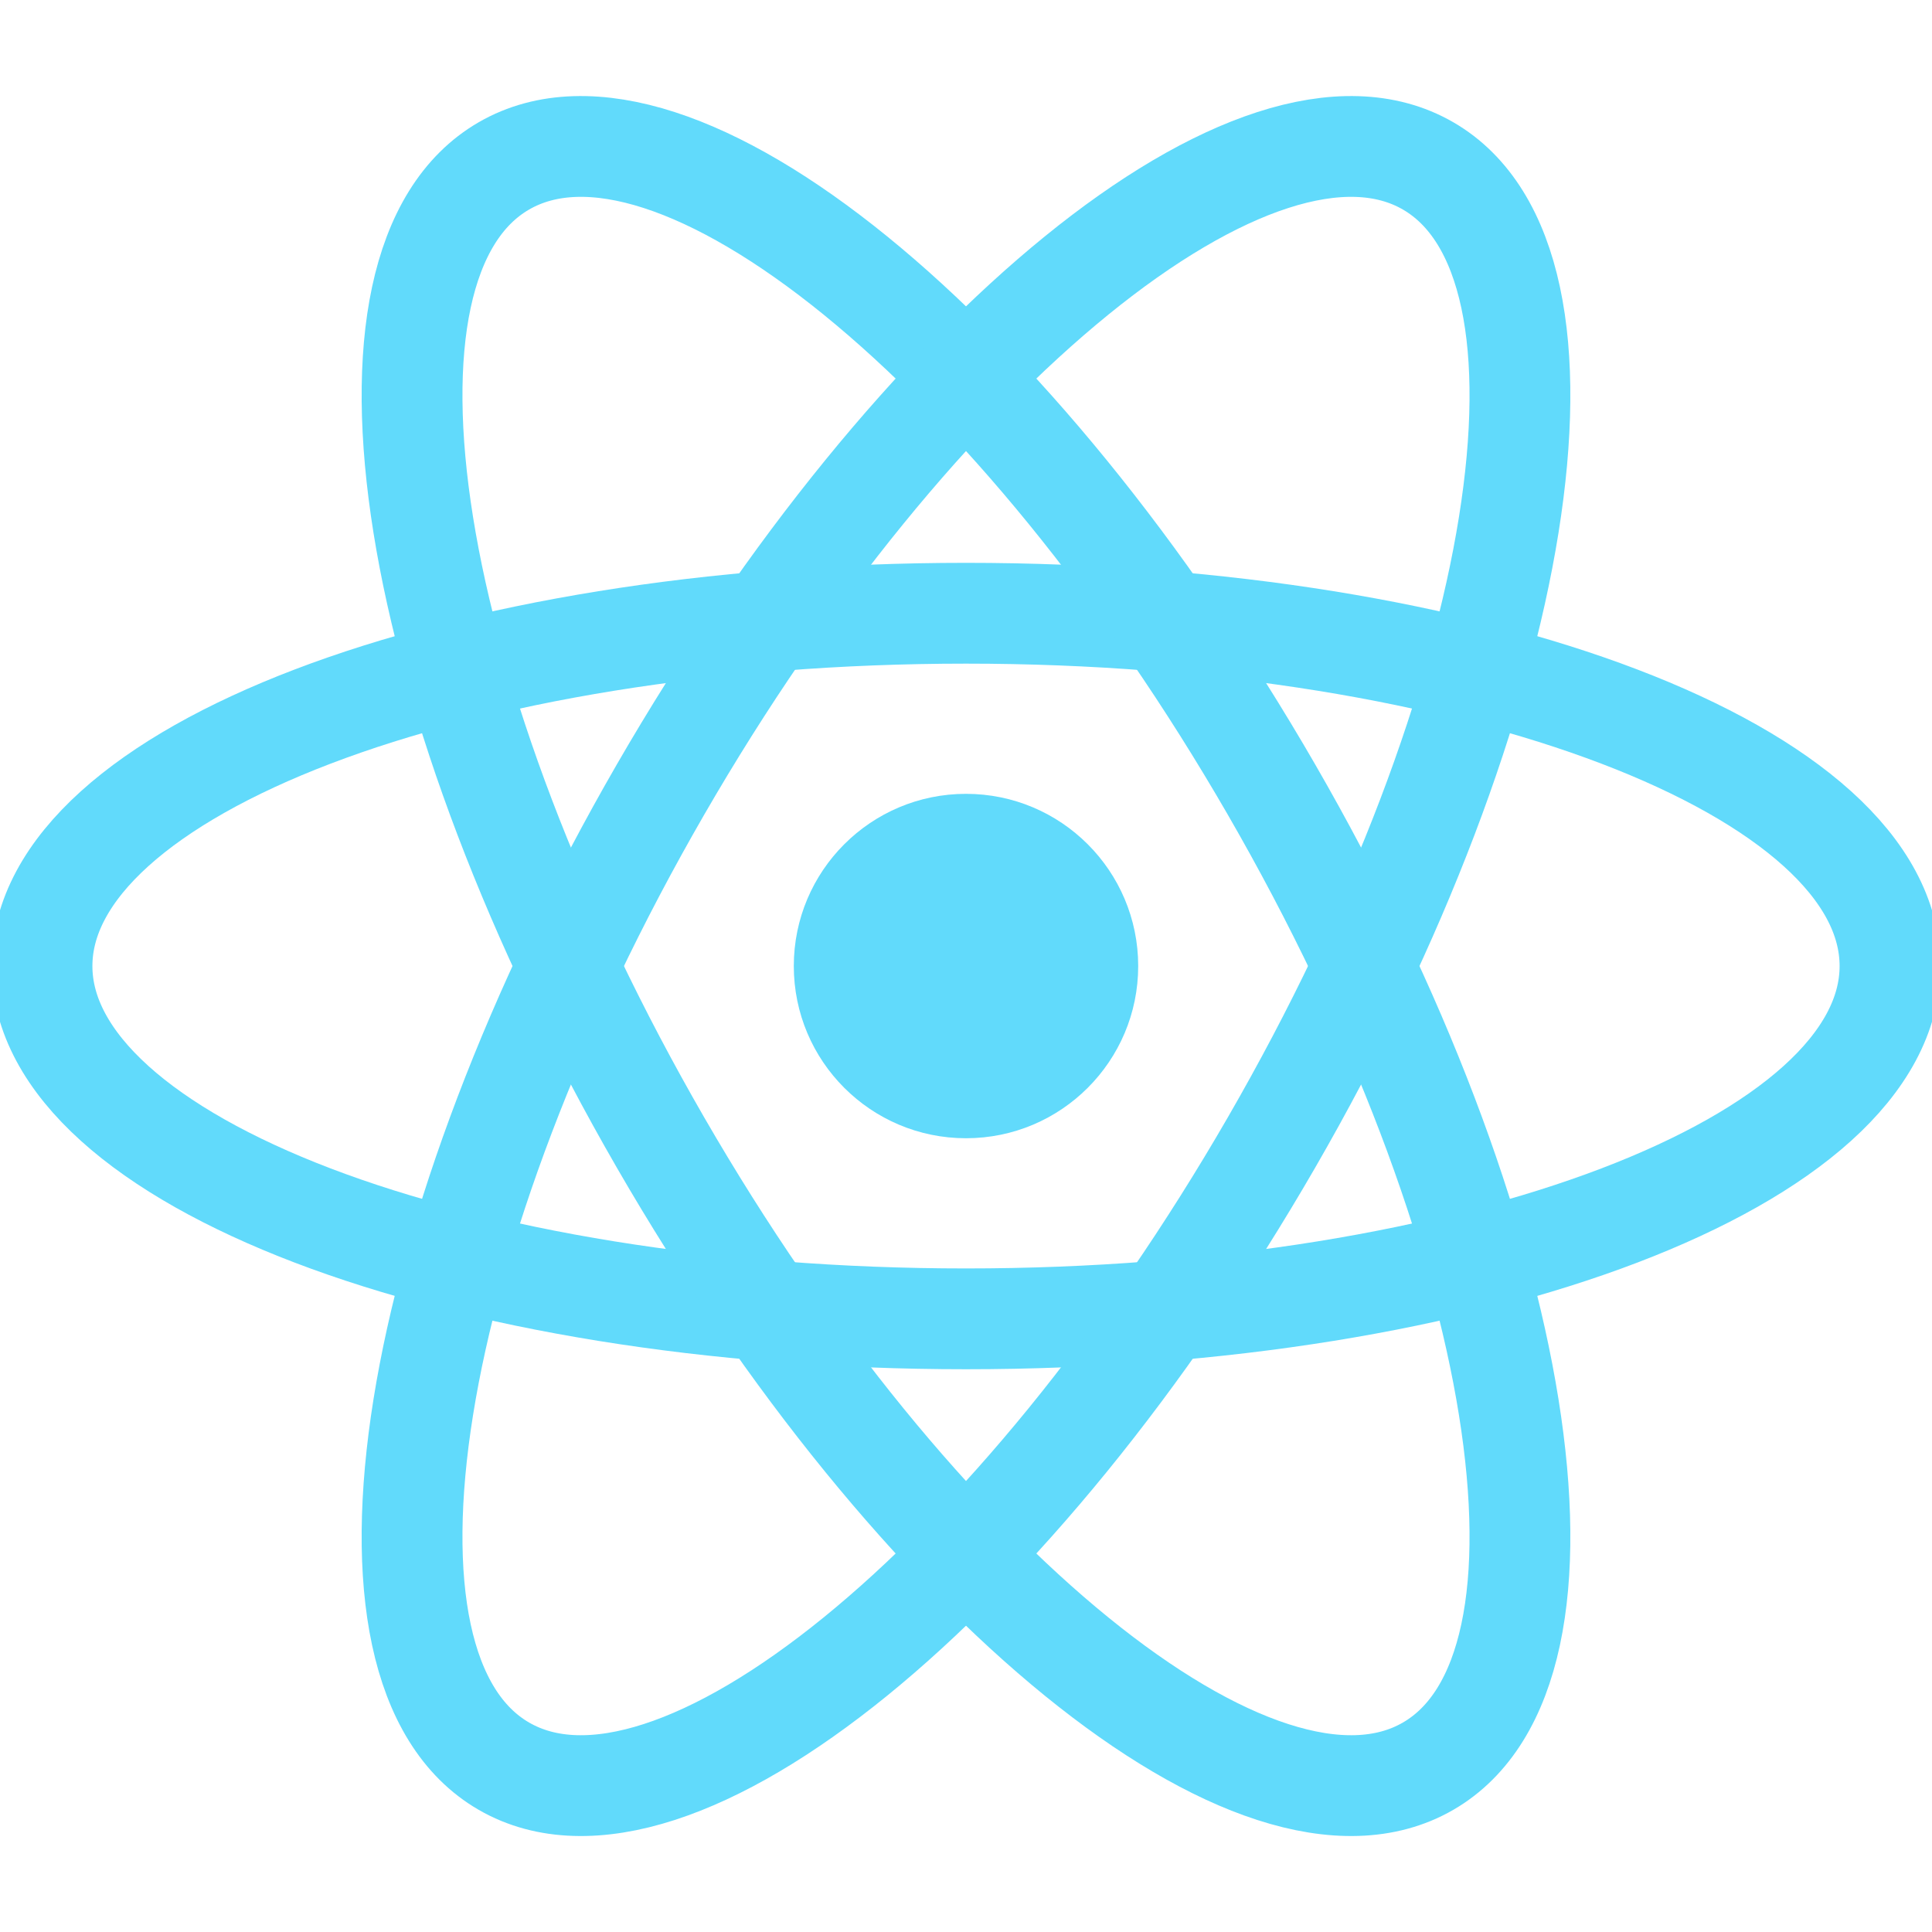
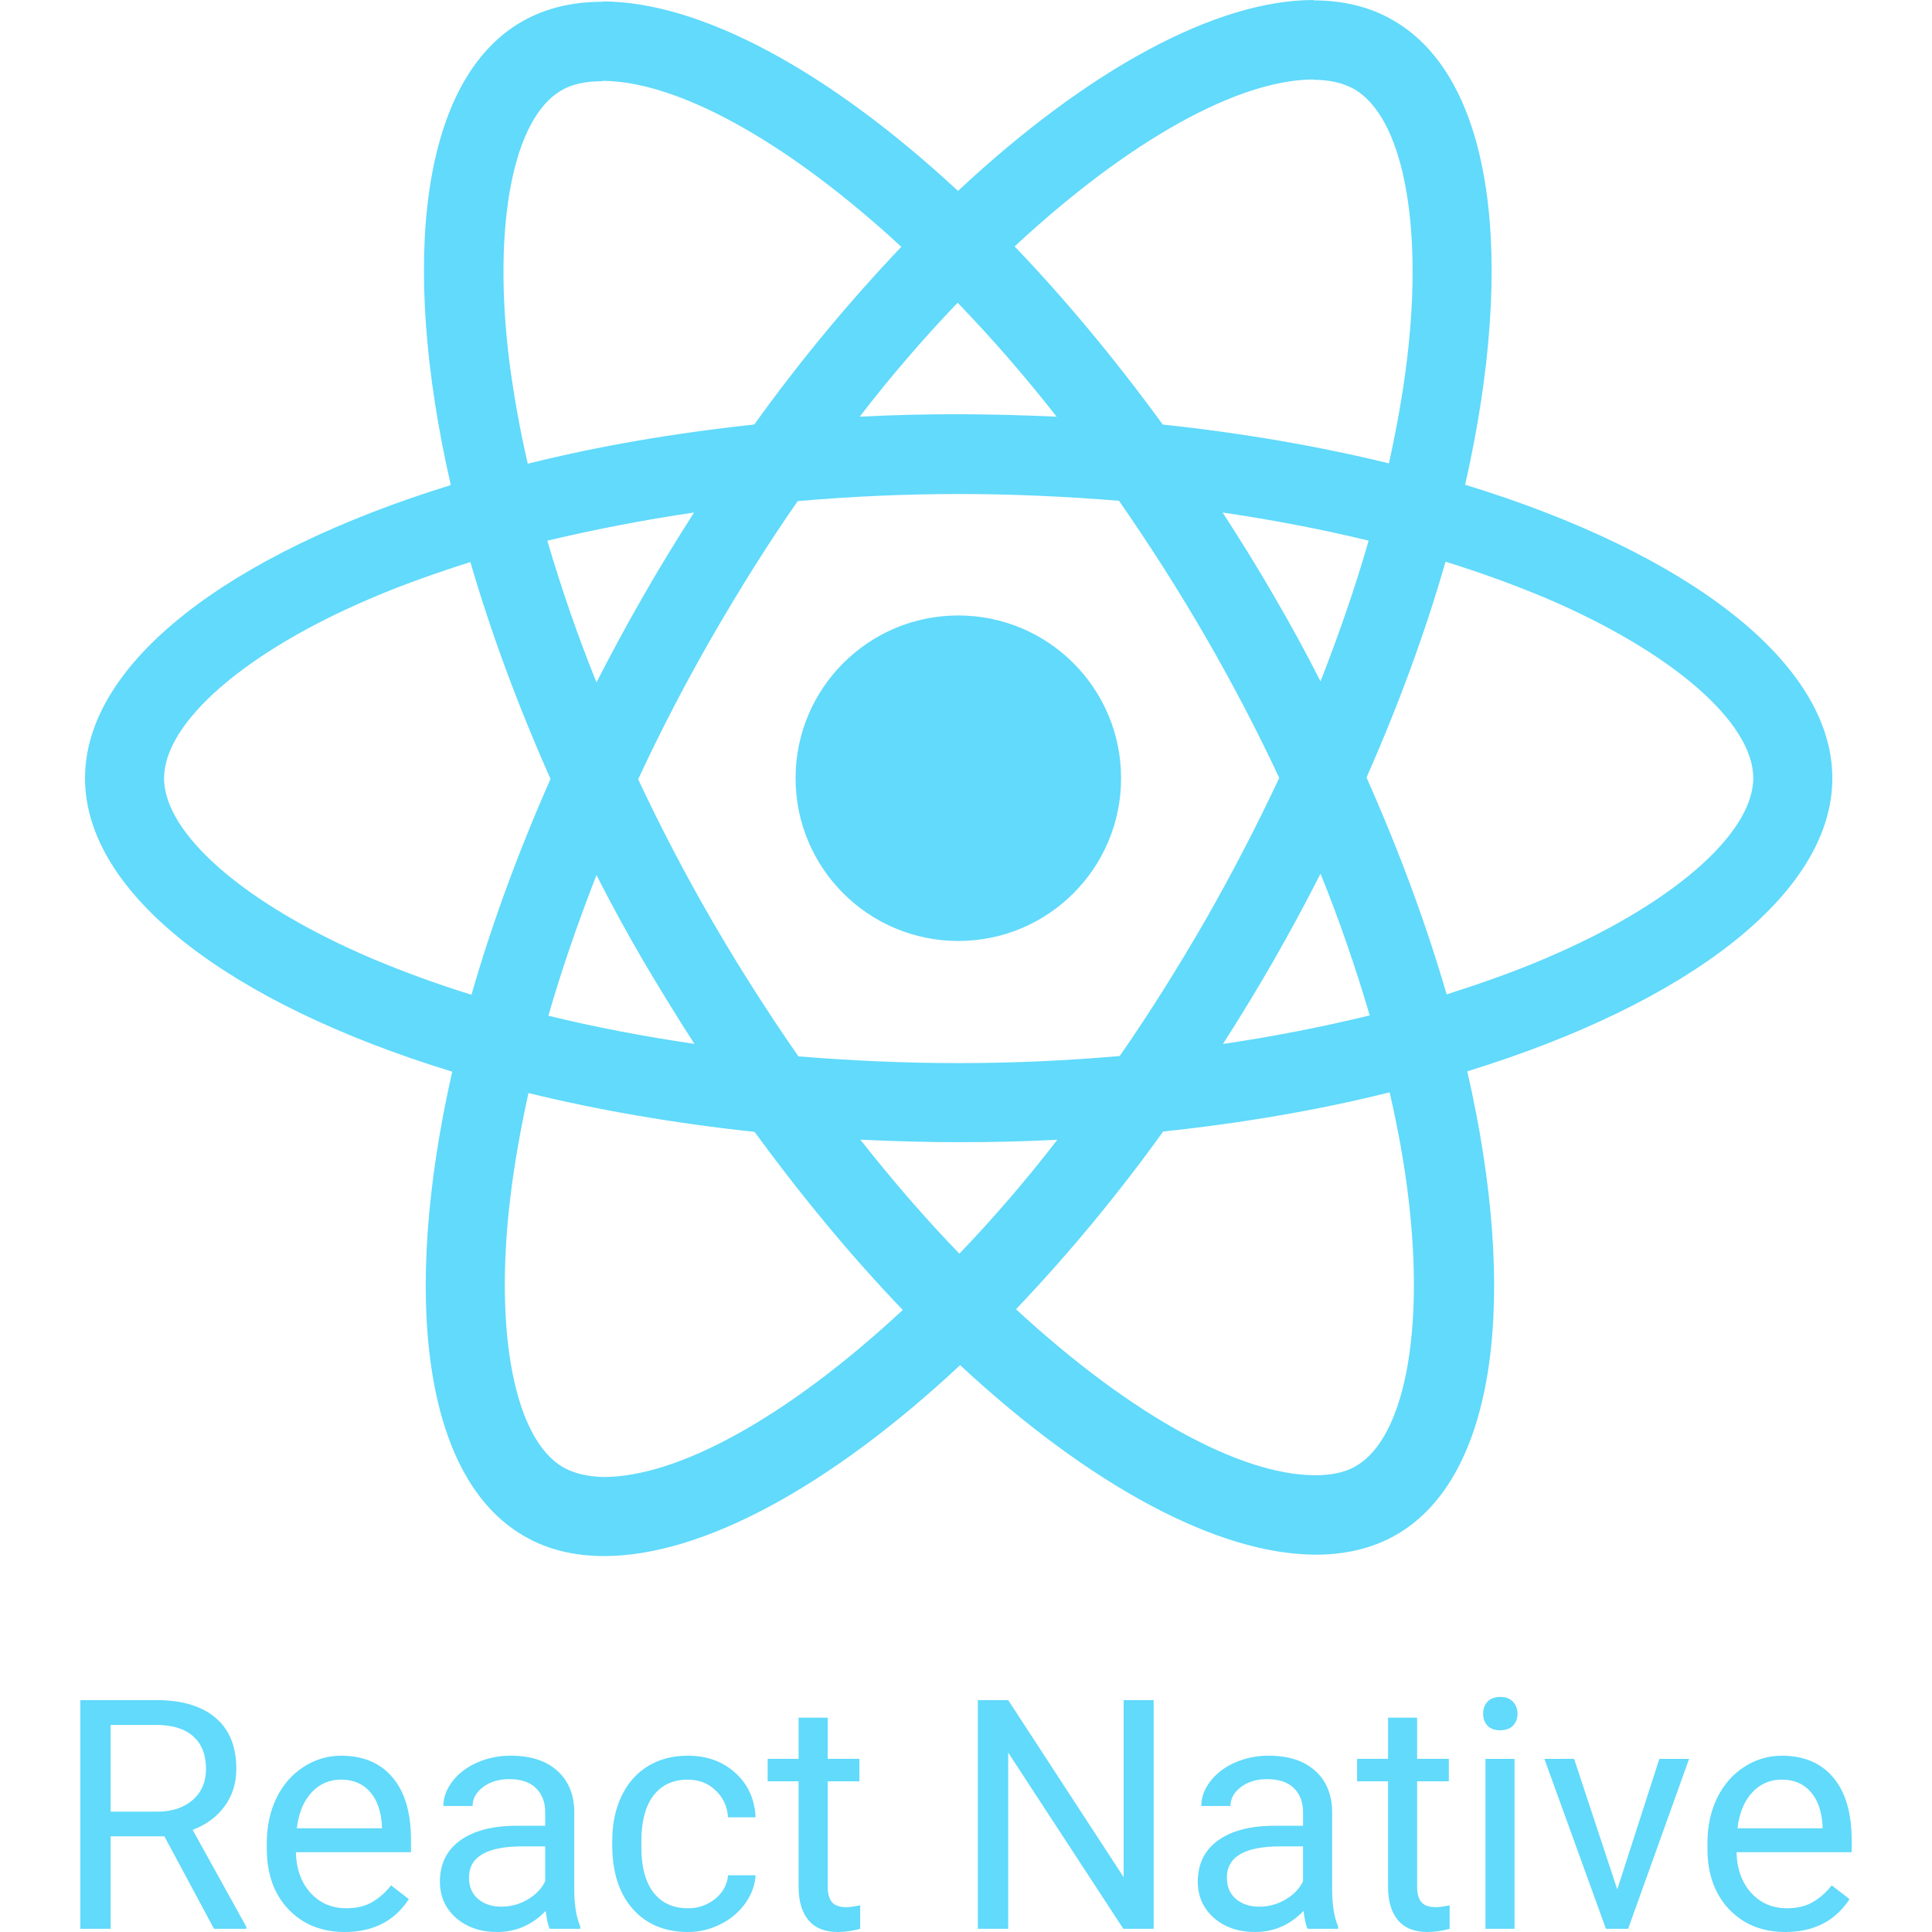
- <svg xmlns="http://www.w3.org/2000/svg" viewBox="-11.5 -10.232 23 20.463" width="48" height="48">
-   <circle cx="0" cy="0" r="2.05" fill="#61dafb" />
-   <g stroke="#61dafb" stroke-width="1.2" fill="none">
-     <ellipse rx="11" ry="4.2" />
-     <ellipse rx="11" ry="4.2" transform="rotate(60)" />
-     <ellipse rx="11" ry="4.2" transform="rotate(120)" />
-   </g>
+ <svg xmlns="http://www.w3.org/2000/svg" viewBox="0 0 128 128">
+   <path fill="#61dafb" d="M87.043 0c-6.49 0-14.985 4.626-23.574 12.649C54.879 4.673 46.385.094 39.896.094v.023c-1.982 0-3.776.426-5.334 1.323-6.63 3.822-8.116 15.739-4.695 30.699-14.677 4.53-24.234 11.775-24.234 19.42 0 7.67 9.604 14.936 24.328 19.442-3.398 15.008-1.887 26.947 4.768 30.77 1.533.896 3.326 1.322 5.308 1.322 6.49 0 14.985-4.626 23.574-12.648C72.201 98.42 80.695 103 87.184 103c1.98 0 3.774-.425 5.332-1.322 6.63-3.823 8.117-15.74 4.695-30.7 14.63-4.506 24.187-11.773 24.187-19.42 0-7.667-9.603-14.935-24.328-19.442 3.398-15.007 1.887-26.946-4.767-30.769C90.776.453 88.99.029 87.043.026Zm-.025 5.264v.021c1.085 0 1.96.213 2.69.614 3.21 1.84 4.602 8.85 3.517 17.863-.26 2.218-.684 4.554-1.204 6.937-4.625-1.132-9.675-2.005-14.984-2.572-3.185-4.365-6.49-8.33-9.816-11.8C74.901 9.192 82.11 5.279 87.018 5.265Zm-47.122.092c4.885 0 12.128 3.893 19.82 10.996a111.464 111.464 0 0 0-9.745 11.775c-5.333.567-10.38 1.44-15.006 2.596a71.207 71.207 0 0 1-1.229-6.844c-1.108-9.014.26-16.02 3.446-17.885.707-.424 1.63-.613 2.714-.613Zm23.55 14.7a97.245 97.245 0 0 1 6.56 7.552 146.124 146.124 0 0 0-6.49-.164c-2.219 0-4.412.046-6.559.164a92.142 92.142 0 0 1 6.488-7.551zm.07 12.673c3.563 0 7.127.166 10.619.449a129.947 129.947 0 0 1 5.71 8.967 122.88 122.88 0 0 1 4.909 9.39 132.039 132.039 0 0 1-4.885 9.414c-1.84 3.185-3.73 6.207-5.687 9.015-3.517.307-7.08.47-10.666.47-3.564 0-7.126-.163-10.618-.446a129.968 129.968 0 0 1-5.71-8.966 123.017 123.017 0 0 1-4.909-9.393 122.827 122.827 0 0 1 4.885-9.414c1.84-3.185 3.727-6.206 5.686-9.014a122.779 122.779 0 0 1 10.666-.472zm-17.534 1.226c-1.156 1.817-2.31 3.68-3.396 5.592a134.016 134.016 0 0 0-3.068 5.664 101.03 101.03 0 0 1-3.256-9.39c3.09-.732 6.346-1.37 9.72-1.866zm35.02 0c3.35.496 6.582 1.11 9.674 1.866-.874 3.044-1.96 6.18-3.186 9.32a111.667 111.667 0 0 0-3.092-5.664c-1.085-1.888-2.24-3.728-3.396-5.522Zm14.77 3.258a74.843 74.843 0 0 1 6.632 2.406c8.353 3.563 13.756 8.235 13.756 11.94-.024 3.705-5.428 8.4-13.781 11.94-2.03.872-4.246 1.652-6.535 2.383-1.345-4.624-3.116-9.44-5.31-14.37 2.17-4.908 3.916-9.697 5.237-14.3zm-64.608.024c1.345 4.624 3.116 9.437 5.31 14.369-2.17 4.908-3.917 9.699-5.238 14.3a71.77 71.77 0 0 1-6.607-2.408c-8.353-3.563-13.758-8.234-13.758-11.94 0-3.704 5.405-8.4 13.758-11.94 2.03-.872 4.246-1.65 6.535-2.381zm32.328 3.539c-5.955 0-10.783 4.827-10.783 10.783 0 5.956 4.828 10.783 10.783 10.783 5.956 0 10.783-4.827 10.783-10.783 0-5.956-4.827-10.783-10.783-10.783zM87.49 57.883a101.21 101.21 0 0 1 3.256 9.39 105.882 105.882 0 0 1-9.72 1.89 130.649 130.649 0 0 0 3.396-5.594 133.785 133.785 0 0 0 3.068-5.686zm-47.972.094a112.03 112.03 0 0 0 3.091 5.664 156.557 156.557 0 0 0 3.4 5.52c-3.35-.495-6.586-1.11-9.677-1.865.873-3.044 1.96-6.181 3.186-9.32zm52.55 14.393c.543 2.384.967 4.673 1.227 6.868 1.108 9.013-.26 16.02-3.445 17.884-.708.425-1.627.616-2.713.616-4.885 0-12.13-3.894-19.823-10.997a111.433 111.433 0 0 0 9.747-11.775c5.332-.566 10.383-1.44 15.007-2.596zm-57.056.047c4.625 1.133 9.673 2.006 14.982 2.572 3.185 4.366 6.49 8.33 9.817 11.8-7.693 7.15-14.913 11.066-19.82 11.066-1.062-.024-1.959-.236-2.667-.637-3.209-1.84-4.6-8.849-3.515-17.863.26-2.218.683-4.554 1.203-6.938zm21.992 3.092c2.124.094 4.294.164 6.488.164 2.218 0 4.413-.046 6.56-.164a92.152 92.152 0 0 1-6.49 7.55c-2.194-2.265-4.387-4.79-6.558-7.55zm42.39 36.918c-.374 0-.66.11-.853.324-.187.215-.281.48-.281.791 0 .313.094.571.28.78.195.207.48.312.855.312s.659-.105.853-.312a1.1 1.1 0 0 0 .29-.78c0-.312-.096-.576-.29-.79-.194-.216-.48-.325-.853-.325zm-94.072.21v15.153H7.33v-6.13h3.56l3.29 6.13h2.144v-.125l-3.56-6.431c.91-.347 1.616-.872 2.123-1.573.513-.7.77-1.522.77-2.466 0-1.485-.46-2.616-1.384-3.393-.915-.777-2.228-1.166-3.935-1.166zm59.463 0v15.153h2.01v-11.677l7.629 11.677h2.01v-15.153h-1.99v11.73l-7.649-11.73zm-11.875 1.165v2.727h-2.05v1.488h2.05v6.984c0 .958.218 1.697.654 2.217.438.52 1.088.781 1.948.781.48 0 .972-.07 1.478-.209v-1.56c-.388.083-.694.125-.916.125-.45 0-.77-.112-.957-.334-.187-.23-.28-.569-.28-1.02v-6.984h2.1v-1.488h-2.1v-2.727zm39.053 0v2.727h-2.051v1.488h2.05v6.984c0 .958.22 1.697.656 2.217.438.52 1.085.781 1.945.781.48 0 .972-.07 1.479-.209v-1.56c-.39.083-.694.125-.916.125-.451 0-.77-.112-.957-.334-.187-.23-.281-.569-.281-1.02v-6.984h2.1v-1.488h-2.1v-2.727zm-84.633.48h3.06c1.055.005 1.86.26 2.415.76.562.498.843 1.216.843 2.153 0 .86-.295 1.547-.884 2.06-.583.514-1.37.772-2.364.772H7.33Zm15.27 2.038c-.896 0-1.728.25-2.498.75-.764.492-1.36 1.18-1.79 2.062-.425.874-.636 1.87-.636 2.986v.354c0 1.679.48 3.021 1.437 4.027.958 1 2.2 1.5 3.727 1.5 1.887 0 3.302-.726 4.246-2.176l-1.176-.916a4.345 4.345 0 0 1-1.24 1.104c-.472.278-1.047.416-1.727.416-.957 0-1.748-.34-2.373-1.02-.617-.687-.94-1.584-.968-2.695h7.628v-.803c0-1.797-.404-3.178-1.216-4.142-.812-.965-1.95-1.447-3.414-1.447zm11.252 0a5.5 5.5 0 0 0-2.258.46c-.68.304-1.223.72-1.625 1.247-.395.52-.594 1.063-.594 1.625h1.937c0-.493.233-.913.698-1.26.465-.347 1.04-.52 1.726-.52.784 0 1.38.201 1.782.604.402.395.603.928.603 1.601v.885h-1.875c-1.617 0-2.873.326-3.768.979-.888.645-1.332 1.556-1.332 2.728 0 .965.355 1.761 1.063 2.393.715.625 1.626.937 2.736.937 1.242 0 2.312-.465 3.207-1.394.07.57.16.963.27 1.185h2.02v-.166c-.264-.61-.395-1.432-.395-2.467v-5.183c-.028-1.138-.41-2.029-1.147-2.674-.735-.653-1.75-.98-3.048-.98zm11.718 0c-1.026 0-1.917.236-2.674.71-.75.47-1.325 1.133-1.728 1.987-.403.853-.604 1.827-.604 2.924v.322c0 1.777.452 3.18 1.354 4.207.91 1.02 2.13 1.53 3.664 1.53.764 0 1.484-.175 2.164-.522a4.373 4.373 0 0 0 1.645-1.395c.41-.583.633-1.196.668-1.842h-1.823c-.055.625-.34 1.145-.853 1.561a2.774 2.774 0 0 1-1.8.625c-.993 0-1.757-.35-2.292-1.05-.534-.701-.8-1.701-.8-2.999v-.363c0-1.332.266-2.35.8-3.05.541-.709 1.301-1.06 2.28-1.06.728 0 1.34.234 1.831.706.5.464.78 1.062.834 1.79h1.823c-.056-1.207-.505-2.189-1.344-2.945-.833-.756-1.882-1.136-3.145-1.136zm38.492 0a5.5 5.5 0 0 0-2.257.46c-.68.304-1.223.72-1.625 1.247-.396.52-.592 1.063-.592 1.625h1.935c0-.493.233-.913.698-1.26.465-.347 1.04-.52 1.726-.52.784 0 1.38.201 1.782.604.402.395.603.928.603 1.601v.885h-1.873c-1.617 0-2.875.326-3.77.979-.888.645-1.332 1.556-1.332 2.728 0 .965.355 1.761 1.063 2.393.714.625 1.626.937 2.736.937 1.242 0 2.312-.465 3.207-1.394.07.57.158.963.27 1.185h2.02v-.166c-.264-.61-.395-1.432-.395-2.467v-5.183c-.028-1.138-.411-2.029-1.147-2.674-.735-.653-1.751-.98-3.05-.98zm33.985 0a4.5 4.5 0 0 0-2.498.75c-.764.492-1.361 1.18-1.791 2.062-.423.874-.635 1.87-.635 2.986v.354c0 1.679.48 3.021 1.438 4.027.957 1 2.198 1.5 3.724 1.5 1.888 0 3.304-.726 4.248-2.176l-1.176-.916a4.351 4.351 0 0 1-1.24 1.104c-.472.278-1.046.416-1.726.416-.958 0-1.75-.34-2.373-1.02-.618-.687-.941-1.584-.97-2.695h7.63v-.803c0-1.797-.406-3.178-1.217-4.142-.812-.965-1.95-1.447-3.414-1.447zm-19.631.21v11.26h1.926v-11.26zm3.904 0 4.078 11.26h1.47l4.038-11.26h-1.97l-2.788 8.649-2.86-8.65zm-79.72 1.374c.804 0 1.443.27 1.916.81.471.535.735 1.291.79 2.27v.146h-5.642c.125-1.02.451-1.812.98-2.375a2.56 2.56 0 0 1 1.956-.85zm95.447 0c.805 0 1.442.27 1.914.81.472.535.736 1.291.79 2.27v.146h-5.64c.125-1.02.45-1.812.979-2.375a2.56 2.56 0 0 1 1.957-.85zm-83.436 4.423h1.51v2.31c-.243.5-.635.905-1.176 1.218a3.389 3.389 0 0 1-1.718.468c-.632 0-1.149-.17-1.55-.51-.403-.34-.605-.812-.605-1.415 0-1.381 1.18-2.07 3.54-2.07zm50.21 0h1.51v2.31c-.242.5-.634.905-1.175 1.218a3.389 3.389 0 0 1-1.72.468c-.63 0-1.147-.17-1.55-.51-.401-.34-.603-.812-.603-1.415 0-1.381 1.18-2.07 3.54-2.07z" />
</svg>
